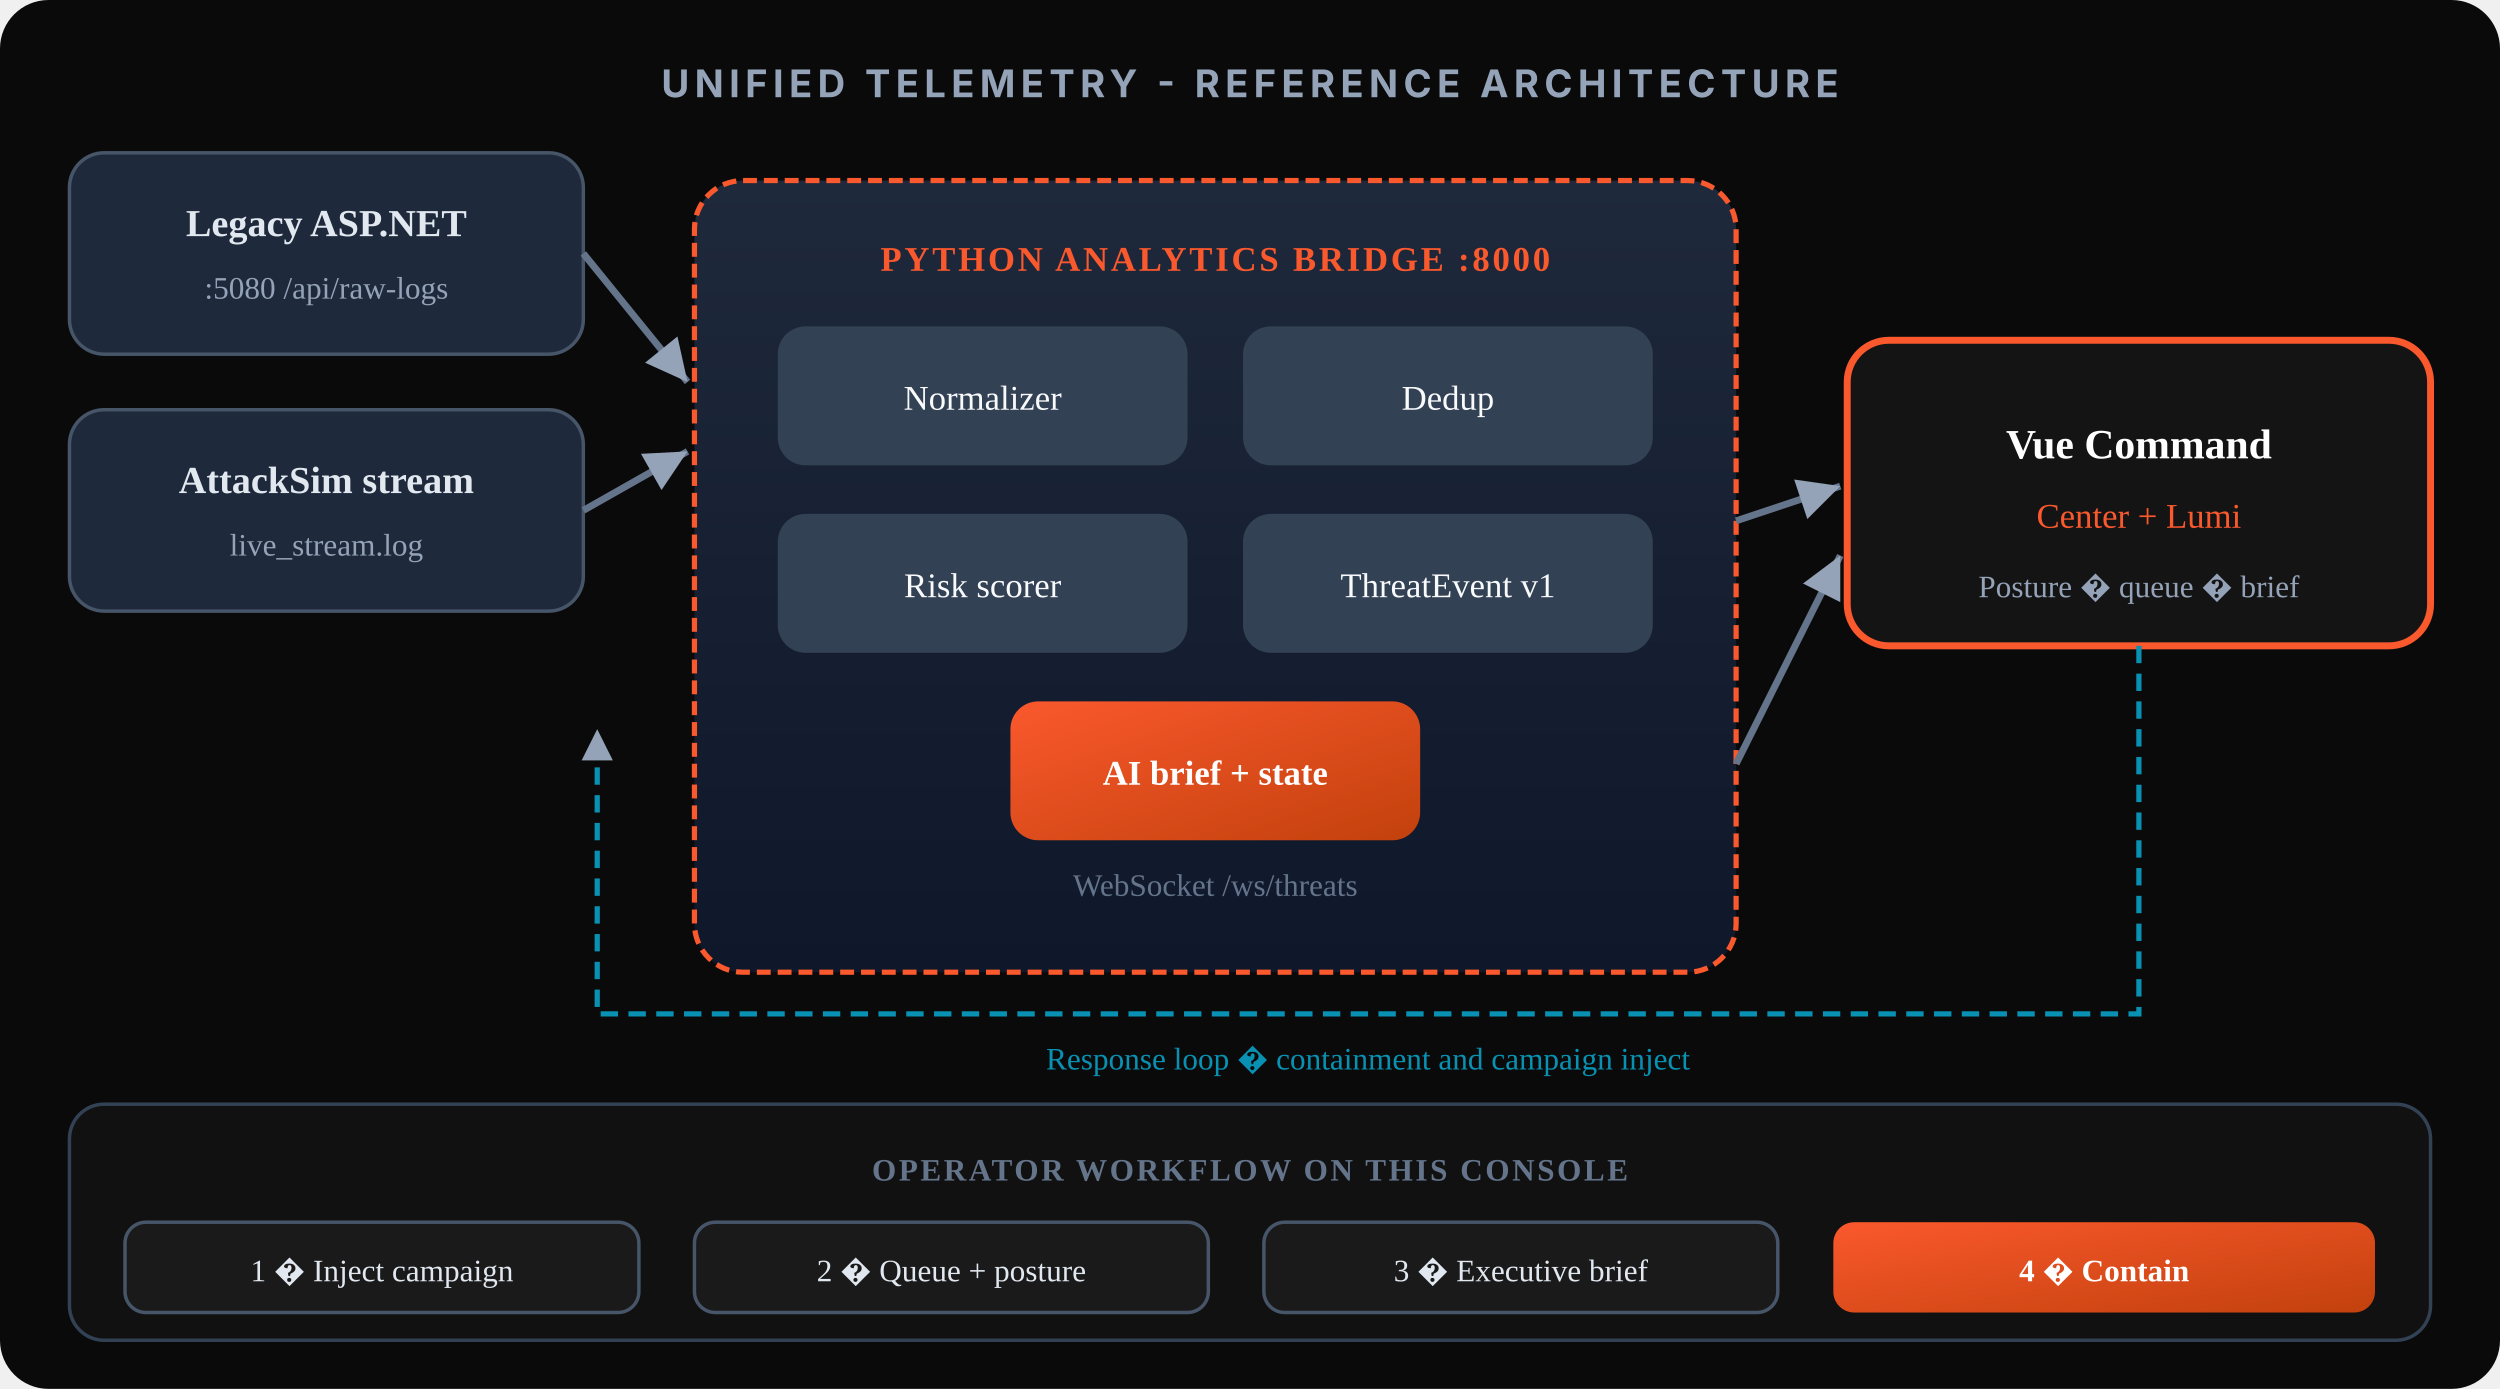
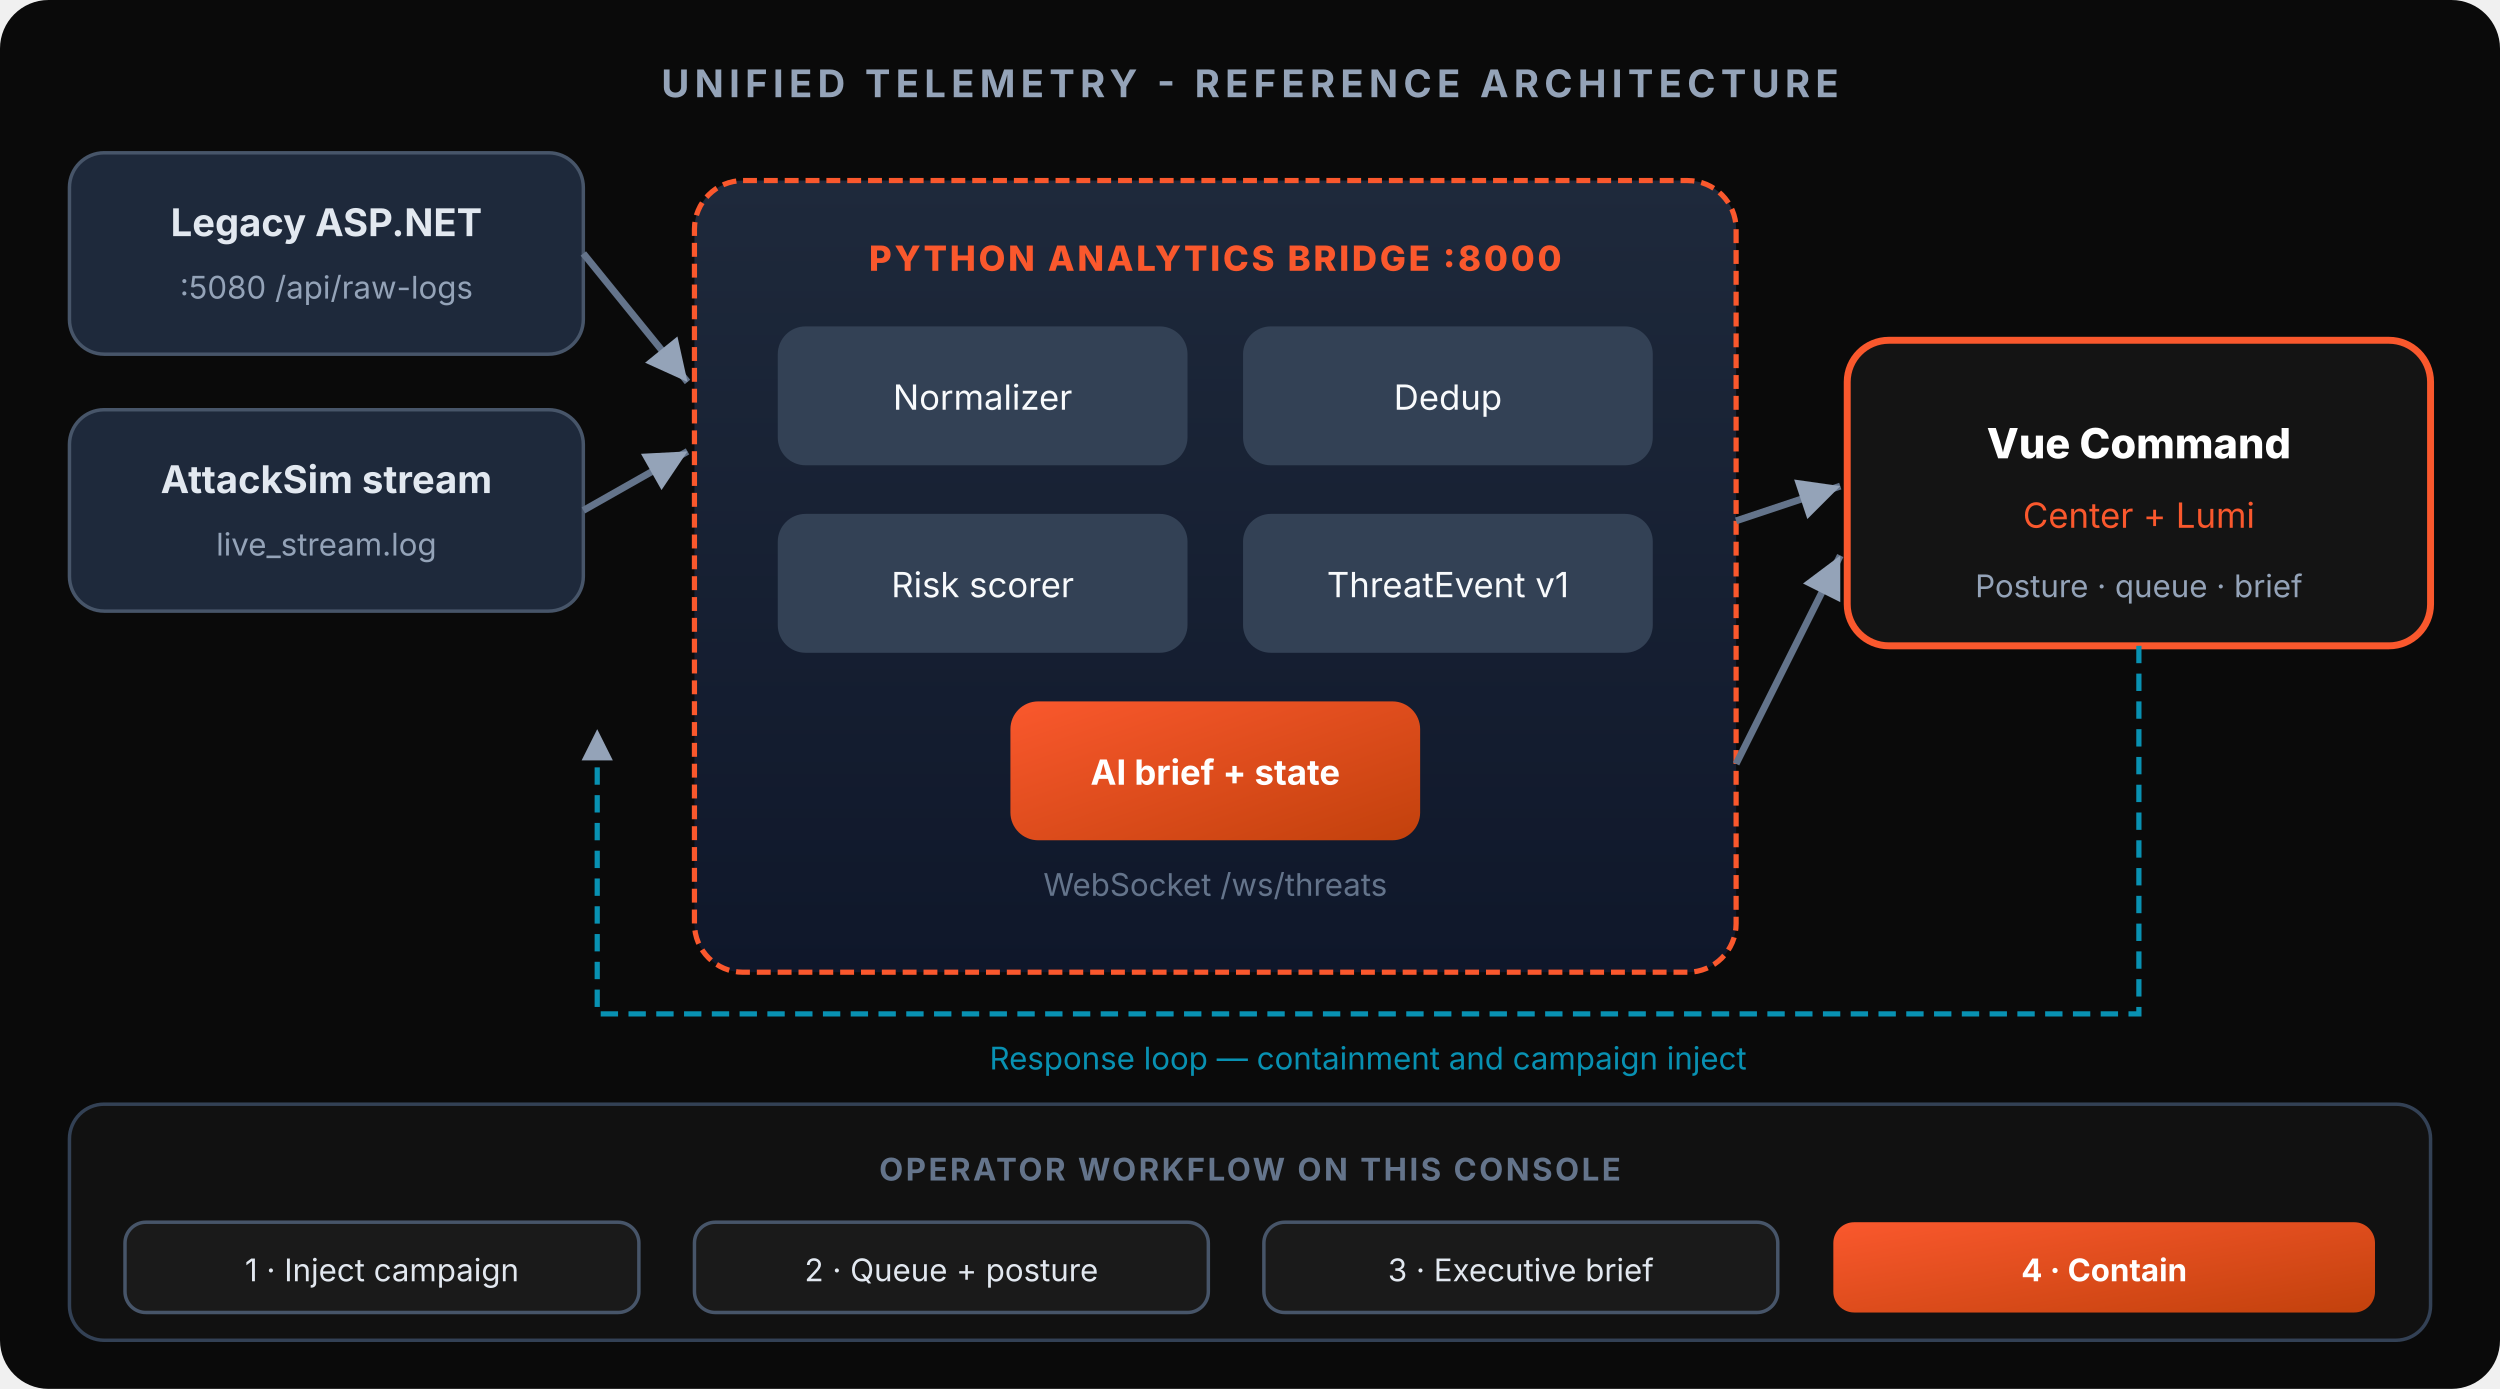
- <svg xmlns="http://www.w3.org/2000/svg" viewBox="0 0 720 400" preserveAspectRatio="xMidYMid meet" role="img" aria-label="Threat Command Center architecture">
+ <svg xmlns="http://www.w3.org/2000/svg" viewBox="0 0 720 400" preserveAspectRatio="xMidYMid meet" role="img" aria-label="Threat Command Center architecture" font-family="Inter, -apple-system, BlinkMacSystemFont, 'Segoe UI', Helvetica, Arial, sans-serif">
  <defs>
-     <linearGradient id="gOrange" x1="0%" y1="0%" x2="100%" y2="100%">
+     <linearGradient id="tccArchOrange" x1="0%" y1="0%" x2="100%" y2="100%">
      <stop offset="0%" stop-color="#fa582d" />
      <stop offset="100%" stop-color="#c2410c" />
    </linearGradient>
-     <linearGradient id="gBlue" x1="0%" y1="0%" x2="0%" y2="100%">
+     <linearGradient id="tccArchBlue" x1="0%" y1="0%" x2="0%" y2="100%">
      <stop offset="0%" stop-color="#1e293b" />
      <stop offset="100%" stop-color="#0f172a" />
    </linearGradient>
-     <marker id="arrow" markerWidth="8" markerHeight="8" refX="6" refY="3" orient="auto">
+     <marker id="tccArchArrow" markerWidth="8" markerHeight="8" refX="6" refY="3" orient="auto">
      <path d="M0,0 L6,3 L0,6 Z" fill="#94a3b8" />
    </marker>
  </defs>
  <rect width="720" height="400" rx="14" fill="#0a0a0a" />
  <text x="360" y="28" text-anchor="middle" fill="#94a3b8" font-family="Inter,Segoe UI,sans-serif" font-size="11" font-weight="700" letter-spacing="0.14em">UNIFIED TELEMETRY - REFERENCE ARCHITECTURE</text>
  <rect x="20" y="44" width="148" height="58" rx="10" fill="#1e293b" stroke="#475569" />
  <text x="94" y="68" text-anchor="middle" fill="#e2e8f0" font-size="11" font-weight="700">Legacy ASP.NET</text>
  <text x="94" y="86" text-anchor="middle" fill="#94a3b8" font-size="9">:5080 /api/raw-logs</text>
  <rect x="20" y="118" width="148" height="58" rx="10" fill="#1e293b" stroke="#475569" />
  <text x="94" y="142" text-anchor="middle" fill="#e2e8f0" font-size="11" font-weight="700">AttackSim stream</text>
  <text x="94" y="160" text-anchor="middle" fill="#94a3b8" font-size="9">live_stream.log</text>
-   <rect x="200" y="52" width="300" height="228" rx="14" fill="url(#gBlue)" stroke="#fa582d" stroke-width="1.5" stroke-dasharray="4 2" />
+   <rect x="200" y="52" width="300" height="228" rx="14" fill="url(#tccArchBlue)" stroke="#fa582d" stroke-width="1.5" stroke-dasharray="4 2" />
  <text x="350" y="78" text-anchor="middle" fill="#fa582d" font-size="10" font-weight="800" letter-spacing="0.08em">PYTHON ANALYTICS BRIDGE :8000</text>
  <rect x="224" y="94" width="118" height="40" rx="8" fill="#334155" />
  <text x="283" y="118" text-anchor="middle" fill="#f8fafc" font-size="10">Normalizer</text>
  <rect x="358" y="94" width="118" height="40" rx="8" fill="#334155" />
  <text x="417" y="118" text-anchor="middle" fill="#f8fafc" font-size="10">Dedup</text>
  <rect x="224" y="148" width="118" height="40" rx="8" fill="#334155" />
  <text x="283" y="172" text-anchor="middle" fill="#f8fafc" font-size="10">Risk scorer</text>
  <rect x="358" y="148" width="118" height="40" rx="8" fill="#334155" />
  <text x="417" y="172" text-anchor="middle" fill="#f8fafc" font-size="10">ThreatEvent v1</text>
-   <rect x="291" y="202" width="118" height="40" rx="8" fill="url(#gOrange)" />
+   <rect x="291" y="202" width="118" height="40" rx="8" fill="url(#tccArchOrange)" />
  <text x="350" y="226" text-anchor="middle" fill="#fff" font-size="10" font-weight="700">AI brief + state</text>
  <text x="350" y="258" text-anchor="middle" fill="#64748b" font-size="9">WebSocket /ws/threats</text>
  <rect x="532" y="98" width="168" height="88" rx="12" fill="#141414" stroke="#fa582d" stroke-width="2" />
  <text x="616" y="132" text-anchor="middle" fill="#fff" font-size="12" font-weight="800">Vue Command</text>
  <text x="616" y="152" text-anchor="middle" fill="#fa582d" font-size="10">Center + Lumi</text>
-   <text x="616" y="172" text-anchor="middle" fill="#94a3b8" font-size="9">Posture � queue � brief</text>
-   <line x1="168" y1="73" x2="198" y2="110" stroke="#64748b" stroke-width="2" marker-end="url(#arrow)" />
-   <line x1="168" y1="147" x2="198" y2="130" stroke="#64748b" stroke-width="2" marker-end="url(#arrow)" />
-   <line x1="500" y1="150" x2="530" y2="140" stroke="#64748b" stroke-width="2" marker-end="url(#arrow)" />
-   <line x1="500" y1="220" x2="530" y2="160" stroke="#64748b" stroke-width="2" marker-end="url(#arrow)" />
-   <path d="M616 186 L616 292 L172 292 L172 210" fill="none" stroke="#0891b2" stroke-width="1.5" stroke-dasharray="5 3" marker-end="url(#arrow)" />
-   <text x="394" y="308" text-anchor="middle" fill="#0891b2" font-size="9">Response loop � containment and campaign inject</text>
+   <text x="616" y="172" text-anchor="middle" fill="#94a3b8" font-size="9">Posture · queue · brief</text>
+   <line x1="168" y1="73" x2="198" y2="110" stroke="#64748b" stroke-width="2" marker-end="url(#tccArchArrow)" />
+   <line x1="168" y1="147" x2="198" y2="130" stroke="#64748b" stroke-width="2" marker-end="url(#tccArchArrow)" />
+   <line x1="500" y1="150" x2="530" y2="140" stroke="#64748b" stroke-width="2" marker-end="url(#tccArchArrow)" />
+   <line x1="500" y1="220" x2="530" y2="160" stroke="#64748b" stroke-width="2" marker-end="url(#tccArchArrow)" />
+   <path d="M616 186 L616 292 L172 292 L172 210" fill="none" stroke="#0891b2" stroke-width="1.5" stroke-dasharray="5 3" marker-end="url(#tccArchArrow)" />
+   <text x="394" y="308" text-anchor="middle" fill="#0891b2" font-size="9">Response loop — containment and campaign inject</text>
  <rect x="20" y="318" width="680" height="68" rx="10" fill="#111" stroke="#334155" />
  <text x="360" y="340" text-anchor="middle" fill="#64748b" font-size="9" font-weight="700" letter-spacing="0.08em">OPERATOR WORKFLOW ON THIS CONSOLE</text>
  <rect x="36" y="352" width="148" height="26" rx="6" fill="#1a1a1a" stroke="#475569" />
-   <text x="110" y="369" text-anchor="middle" fill="#e2e8f0" font-size="9">1 � Inject campaign</text>
+   <text x="110" y="369" text-anchor="middle" fill="#e2e8f0" font-size="9">1 · Inject campaign</text>
  <rect x="200" y="352" width="148" height="26" rx="6" fill="#1a1a1a" stroke="#475569" />
-   <text x="274" y="369" text-anchor="middle" fill="#e2e8f0" font-size="9">2 � Queue + posture</text>
+   <text x="274" y="369" text-anchor="middle" fill="#e2e8f0" font-size="9">2 · Queue + posture</text>
  <rect x="364" y="352" width="148" height="26" rx="6" fill="#1a1a1a" stroke="#475569" />
-   <text x="438" y="369" text-anchor="middle" fill="#e2e8f0" font-size="9">3 � Executive brief</text>
-   <rect x="528" y="352" width="156" height="26" rx="6" fill="url(#gOrange)" />
-   <text x="606" y="369" text-anchor="middle" fill="#fff" font-size="9" font-weight="700">4 � Contain</text>
+   <text x="438" y="369" text-anchor="middle" fill="#e2e8f0" font-size="9">3 · Executive brief</text>
+   <rect x="528" y="352" width="156" height="26" rx="6" fill="url(#tccArchOrange)" />
+   <text x="606" y="369" text-anchor="middle" fill="#fff" font-size="9" font-weight="700">4 · Contain</text>
</svg>
